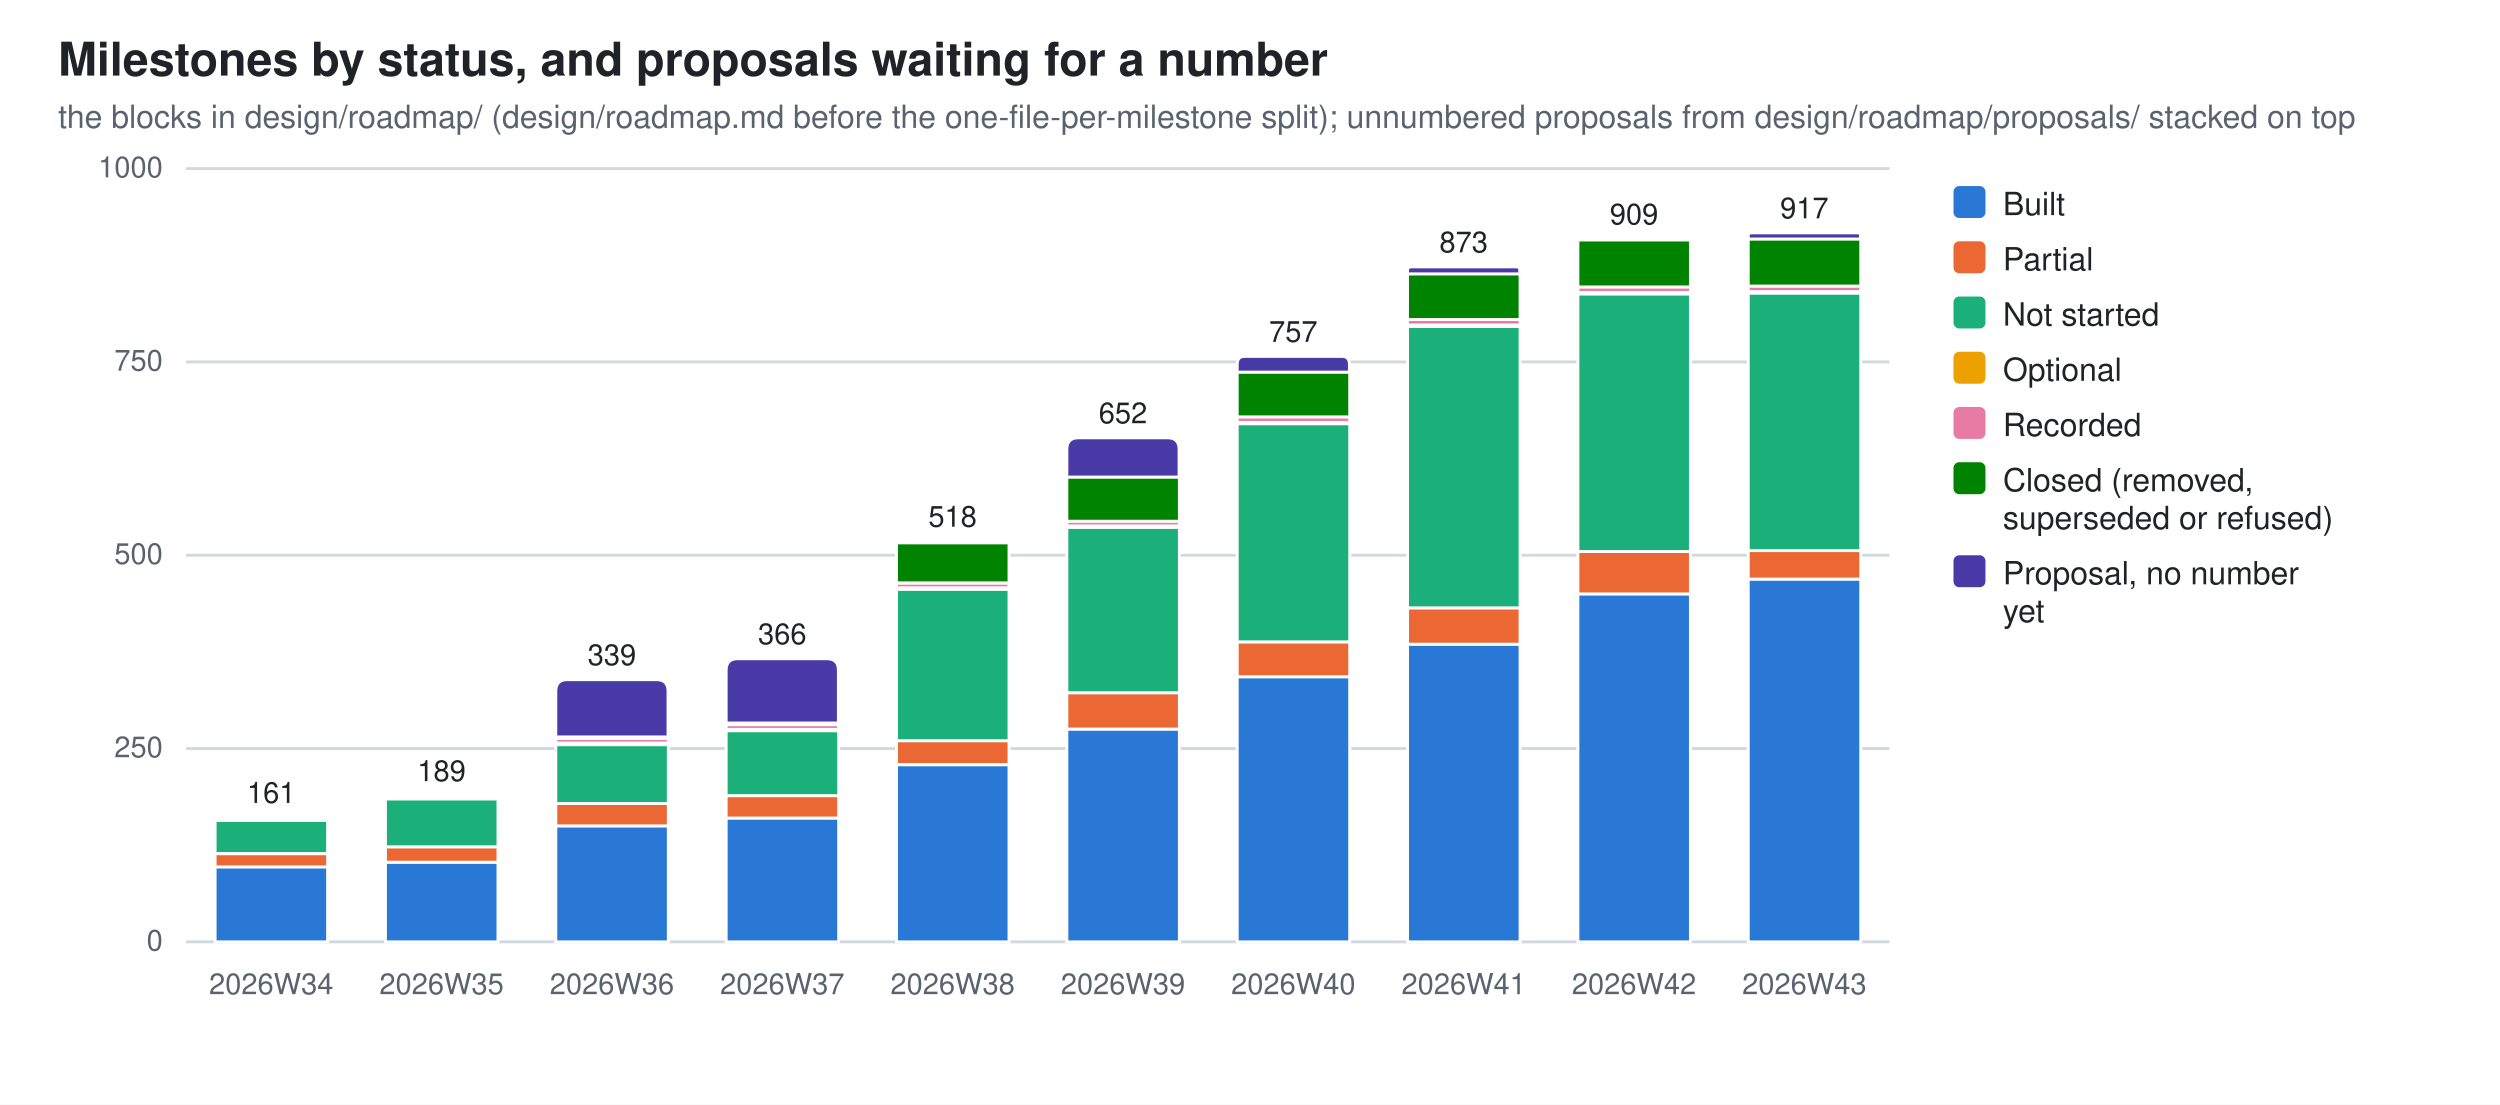
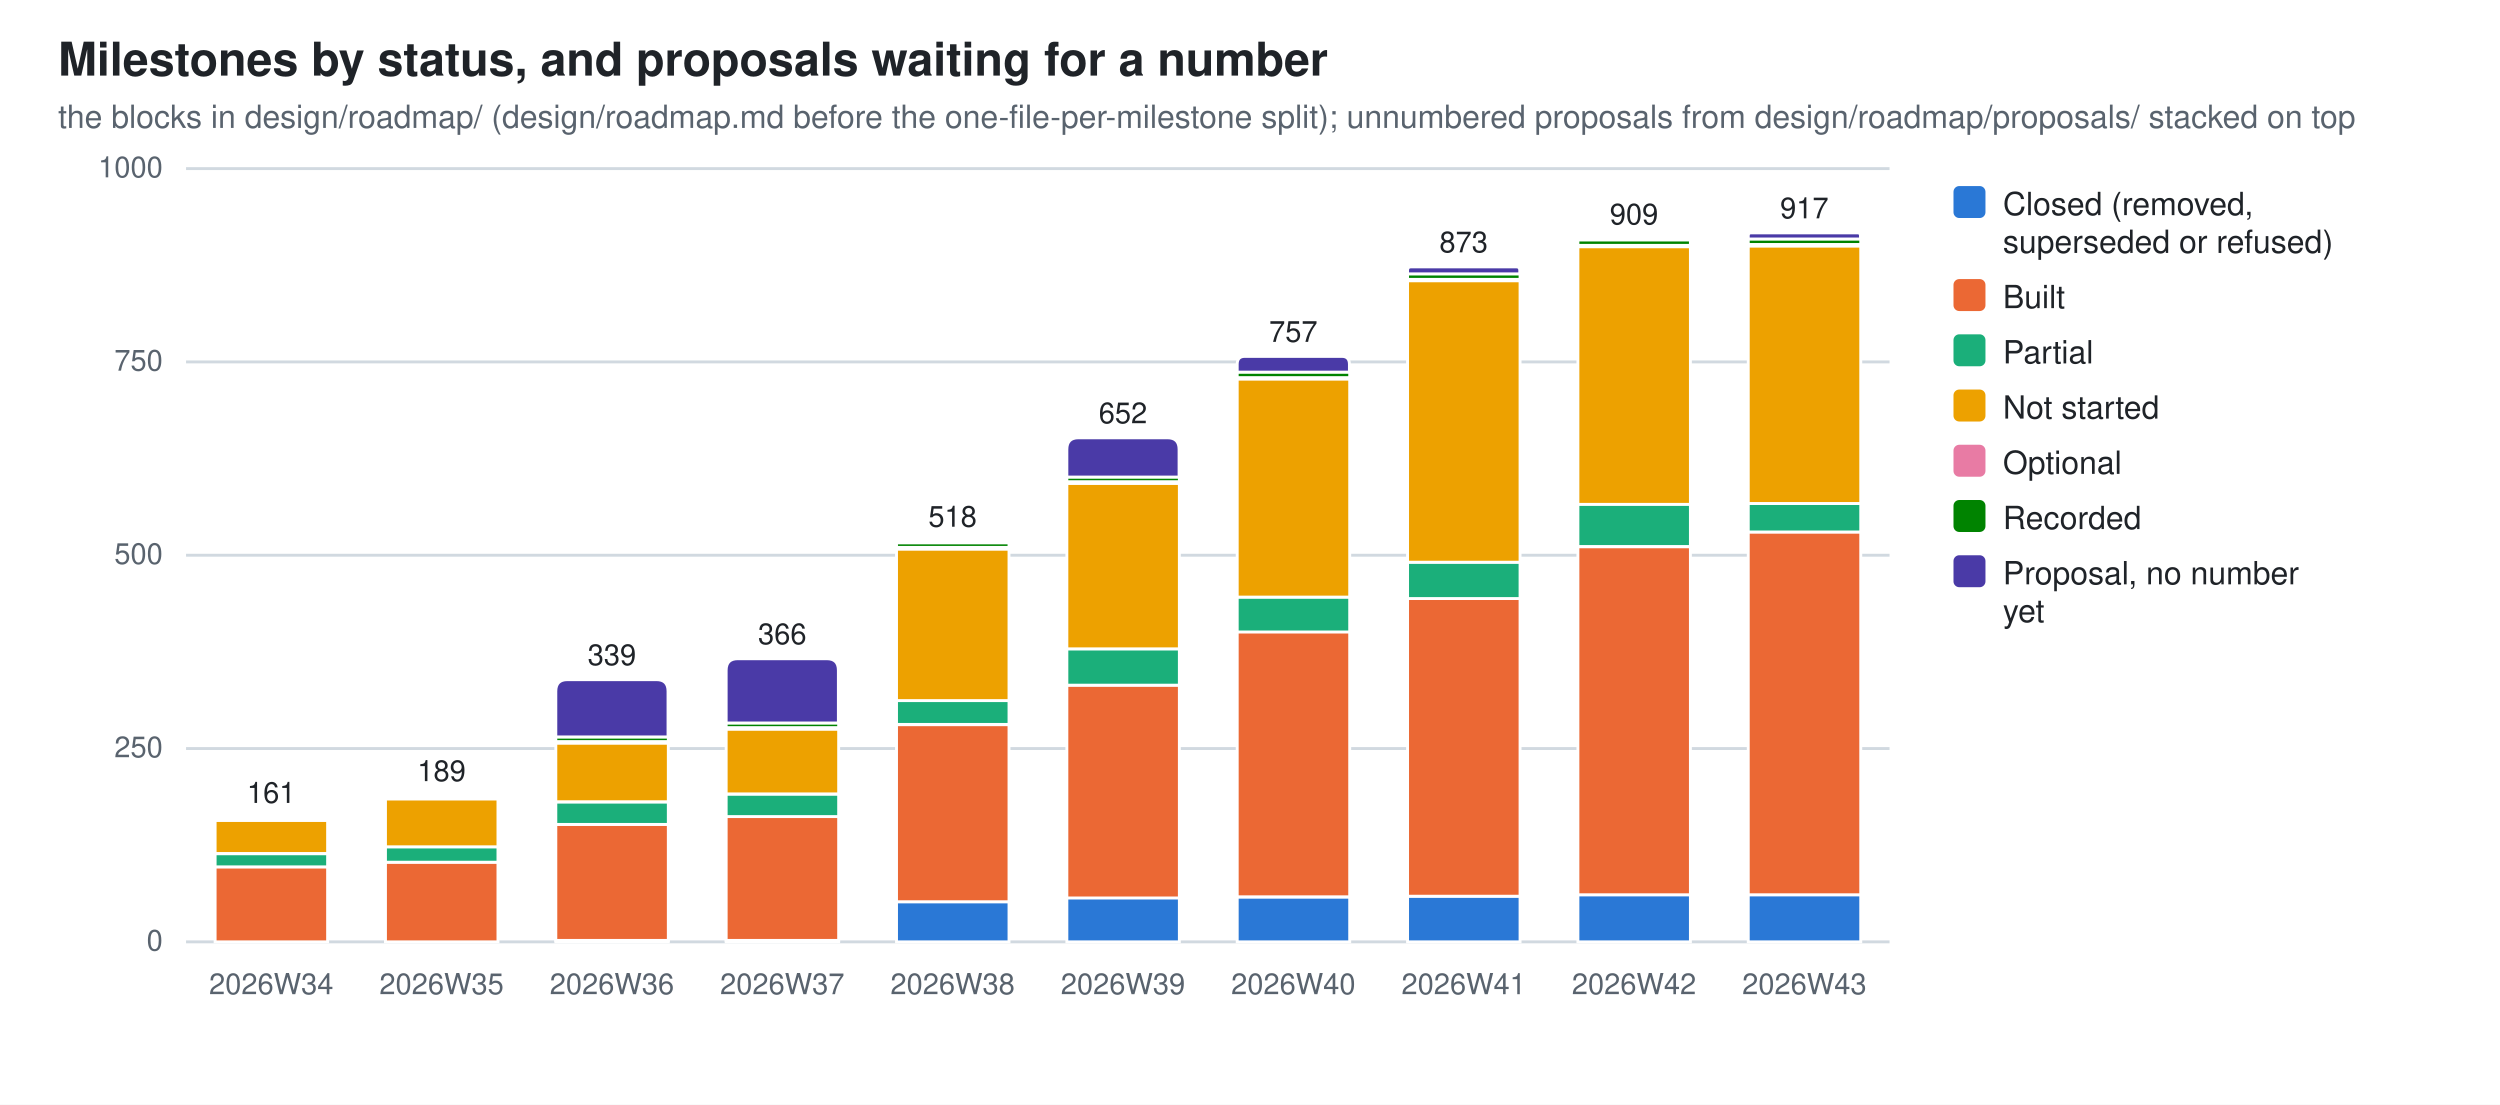
<svg xmlns="http://www.w3.org/2000/svg" width="860" height="380" viewBox="0 0 860 380" role="img" aria-label="Milestones by status, and proposals waiting for a number">
  <style>
  .bg{fill:#ffffff} .fg{fill:#1f2328} .mut{fill:#59636e} .grid{stroke:#d1d9e0}
  .seg{stroke:#ffffff;stroke-width:1}
  .val{paint-order:stroke;stroke:#ffffff;stroke-width:3px;stroke-linejoin:round}
  .s0{fill:#2a78d6}  .s1{fill:#eb6834}  .s2{fill:#1baf7a}  .s3{fill:#eda100}  .s4{fill:#e87ba4}  .s5{fill:#008300}  .s6{fill:#4a3aa7}
  @media (prefers-color-scheme: dark){
    .bg{fill:#0d1117} .fg{fill:#e6edf3} .mut{fill:#9198a1} .grid{stroke:#30363d}
    .seg{stroke:#0d1117} .val{stroke:#0d1117} .s0{fill:#3987e5} .s1{fill:#d95926} .s2{fill:#199e70} .s3{fill:#c98500} .s4{fill:#d55181} .s5{fill:#008300} .s6{fill:#9085e9}}
  text{font-family:-apple-system,BlinkMacSystemFont,"Segoe UI",Helvetica,Arial,sans-serif}
</style>
  <rect class="bg" width="860" height="380" />
  <text class="fg" x="20" y="26" font-size="16" font-weight="600">Milestones by status, and proposals waiting for a number</text>
  <text class="mut" x="20" y="44" font-size="11">the blocks in design/roadmap/ (design/roadmap.md before the one-file-per-milestone split); unnumbered proposals from design/roadmap/proposals/ stacked on top</text>
  <line class="grid" x1="64" y1="324.0" x2="650.0" y2="324.0" stroke-width="1" />
  <text class="mut" x="56" y="327.0" font-size="10" text-anchor="end">0</text>
  <line class="grid" x1="64" y1="257.5" x2="650.0" y2="257.5" stroke-width="1" />
  <text class="mut" x="56" y="260.5" font-size="10" text-anchor="end">250</text>
  <line class="grid" x1="64" y1="191.0" x2="650.0" y2="191.0" stroke-width="1" />
  <text class="mut" x="56" y="194.0" font-size="10" text-anchor="end">500</text>
  <line class="grid" x1="64" y1="124.5" x2="650.0" y2="124.5" stroke-width="1" />
  <text class="mut" x="56" y="127.5" font-size="10" text-anchor="end">750</text>
  <line class="grid" x1="64" y1="58.0" x2="650.0" y2="58.0" stroke-width="1" />
  <text class="mut" x="56" y="61.0" font-size="10" text-anchor="end">1000</text>
-   <rect class="seg s0" x="74.0" y="298.2" width="38.7" height="25.8" />
-   <rect class="seg s1" x="74.0" y="293.7" width="38.7" height="4.5" />
-   <rect class="seg s2" x="74.0" y="282.2" width="38.7" height="11.4" />
-   <rect class="seg s3" x="74.0" y="281.7" width="38.7" height="0.5" />
-   <path class="seg s4" d="M74.0,281.7 V281.4 Q74.0,281.2 74.2,281.2 H112.4 Q112.6,281.2 112.6,281.4 V281.7 Z" />
+   <rect class="seg s1" x="74.0" y="298.2" width="38.7" height="25.8" />
+   <rect class="seg s2" x="74.0" y="293.7" width="38.7" height="4.5" />
+   <rect class="seg s3" x="74.0" y="282.2" width="38.7" height="11.4" />
+   <rect class="seg s4" x="74.0" y="281.7" width="38.7" height="0.5" />
+   <path class="seg s5" d="M74.0,281.7 V281.4 Q74.0,281.2 74.2,281.2 H112.4 Q112.6,281.2 112.6,281.4 V281.7 Z" />
  <text class="mut" x="93.3" y="342" font-size="10" text-anchor="middle">2026W34</text>
  <text class="fg val" x="93.3" y="276.2" font-size="10" text-anchor="middle">161</text>
-   <rect class="seg s0" x="132.6" y="296.6" width="38.7" height="27.4" />
-   <rect class="seg s1" x="132.6" y="291.3" width="38.7" height="5.3" />
-   <rect class="seg s2" x="132.6" y="274.8" width="38.7" height="16.5" />
-   <rect class="seg s3" x="132.6" y="274.3" width="38.7" height="0.5" />
-   <path class="seg s4" d="M132.6,274.3 V274.0 Q132.6,273.7 132.8,273.7 H171.0 Q171.2,273.7 171.2,274.0 V274.3 Z" />
+   <rect class="seg s1" x="132.6" y="296.6" width="38.7" height="27.4" />
+   <rect class="seg s2" x="132.6" y="291.3" width="38.7" height="5.3" />
+   <rect class="seg s3" x="132.6" y="274.8" width="38.7" height="16.5" />
+   <rect class="seg s4" x="132.6" y="274.3" width="38.7" height="0.5" />
+   <path class="seg s5" d="M132.6,274.3 V274.0 Q132.6,273.7 132.8,273.7 H171.0 Q171.2,273.7 171.2,274.0 V274.3 Z" />
  <text class="mut" x="151.9" y="342" font-size="10" text-anchor="middle">2026W35</text>
  <text class="fg val" x="151.9" y="268.7" font-size="10" text-anchor="middle">189</text>
-   <rect class="seg s0" x="191.2" y="284.1" width="38.7" height="39.9" />
-   <rect class="seg s1" x="191.2" y="276.4" width="38.7" height="7.7" />
-   <rect class="seg s2" x="191.2" y="256.2" width="38.7" height="20.2" />
-   <rect class="seg s3" x="191.2" y="255.6" width="38.7" height="0.5" />
-   <rect class="seg s4" x="191.2" y="254.0" width="38.7" height="1.6" />
-   <rect class="seg s5" x="191.2" y="253.5" width="38.7" height="0.5" />
+   <rect class="seg s0" x="191.2" y="323.5" width="38.7" height="0.5" />
+   <rect class="seg s1" x="191.2" y="283.6" width="38.7" height="39.9" />
+   <rect class="seg s2" x="191.2" y="275.9" width="38.7" height="7.7" />
+   <rect class="seg s3" x="191.2" y="255.6" width="38.7" height="20.2" />
+   <rect class="seg s4" x="191.2" y="255.1" width="38.7" height="0.5" />
+   <rect class="seg s5" x="191.2" y="253.5" width="38.7" height="1.6" />
  <path class="seg s6" d="M191.2,253.5 V237.8 Q191.2,233.8 195.2,233.8 H225.8 Q229.8,233.8 229.8,237.8 V253.5 Z" />
  <text class="mut" x="210.5" y="342" font-size="10" text-anchor="middle">2026W36</text>
  <text class="fg val" x="210.5" y="228.8" font-size="10" text-anchor="middle">339</text>
-   <rect class="seg s0" x="249.8" y="281.4" width="38.7" height="42.6" />
-   <rect class="seg s1" x="249.8" y="273.7" width="38.7" height="7.7" />
-   <rect class="seg s2" x="249.8" y="251.4" width="38.7" height="22.3" />
-   <rect class="seg s3" x="249.8" y="250.8" width="38.7" height="0.5" />
-   <rect class="seg s4" x="249.8" y="249.3" width="38.7" height="1.6" />
-   <rect class="seg s5" x="249.8" y="248.7" width="38.7" height="0.5" />
+   <rect class="seg s0" x="249.8" y="323.5" width="38.7" height="0.5" />
+   <rect class="seg s1" x="249.8" y="280.9" width="38.7" height="42.6" />
+   <rect class="seg s2" x="249.8" y="273.2" width="38.7" height="7.7" />
+   <rect class="seg s3" x="249.8" y="250.8" width="38.7" height="22.3" />
+   <rect class="seg s4" x="249.8" y="250.3" width="38.7" height="0.5" />
+   <rect class="seg s5" x="249.8" y="248.7" width="38.7" height="1.6" />
  <path class="seg s6" d="M249.8,248.7 V230.6 Q249.8,226.6 253.8,226.6 H284.4 Q288.4,226.6 288.4,230.6 V248.7 Z" />
  <text class="mut" x="269.1" y="342" font-size="10" text-anchor="middle">2026W37</text>
  <text class="fg val" x="269.1" y="221.6" font-size="10" text-anchor="middle">366</text>
-   <rect class="seg s0" x="308.4" y="263.1" width="38.7" height="60.9" />
-   <rect class="seg s1" x="308.4" y="254.8" width="38.7" height="8.2" />
-   <rect class="seg s2" x="308.4" y="202.7" width="38.7" height="52.1" />
-   <rect class="seg s3" x="308.4" y="202.2" width="38.7" height="0.5" />
-   <rect class="seg s4" x="308.4" y="200.6" width="38.7" height="1.6" />
-   <rect class="seg s5" x="308.4" y="186.7" width="38.7" height="13.8" />
+   <rect class="seg s0" x="308.4" y="310.2" width="38.7" height="13.8" />
+   <rect class="seg s1" x="308.4" y="249.3" width="38.7" height="60.9" />
+   <rect class="seg s2" x="308.4" y="241.0" width="38.7" height="8.2" />
+   <rect class="seg s3" x="308.4" y="188.9" width="38.7" height="52.1" />
+   <rect class="seg s4" x="308.4" y="188.3" width="38.7" height="0.5" />
+   <rect class="seg s5" x="308.4" y="186.7" width="38.7" height="1.6" />
  <path class="seg s6" d="M308.4,186.7 V186.5 Q308.4,186.2 308.6,186.2 H346.8 Q347.0,186.2 347.0,186.5 V186.7 Z" />
  <text class="mut" x="327.7" y="342" font-size="10" text-anchor="middle">2026W38</text>
  <text class="fg val" x="327.7" y="181.2" font-size="10" text-anchor="middle">518</text>
-   <rect class="seg s0" x="367.0" y="250.8" width="38.7" height="73.2" />
-   <rect class="seg s1" x="367.0" y="238.3" width="38.7" height="12.5" />
-   <rect class="seg s2" x="367.0" y="181.4" width="38.7" height="56.9" />
-   <rect class="seg s3" x="367.0" y="180.9" width="38.7" height="0.5" />
-   <rect class="seg s4" x="367.0" y="179.3" width="38.7" height="1.6" />
-   <rect class="seg s5" x="367.0" y="164.1" width="38.7" height="15.2" />
+   <rect class="seg s0" x="367.0" y="308.8" width="38.7" height="15.2" />
+   <rect class="seg s1" x="367.0" y="235.7" width="38.7" height="73.2" />
+   <rect class="seg s2" x="367.0" y="223.2" width="38.7" height="12.5" />
+   <rect class="seg s3" x="367.0" y="166.3" width="38.7" height="56.9" />
+   <rect class="seg s4" x="367.0" y="165.7" width="38.7" height="0.5" />
+   <rect class="seg s5" x="367.0" y="164.1" width="38.7" height="1.6" />
  <path class="seg s6" d="M367.0,164.1 V154.6 Q367.0,150.6 371.0,150.6 H401.6 Q405.6,150.6 405.6,154.6 V164.1 Z" />
  <text class="mut" x="386.3" y="342" font-size="10" text-anchor="middle">2026W39</text>
  <text class="fg val" x="386.3" y="145.6" font-size="10" text-anchor="middle">652</text>
-   <rect class="seg s0" x="425.6" y="232.8" width="38.7" height="91.2" />
-   <rect class="seg s1" x="425.6" y="220.8" width="38.7" height="12.0" />
-   <rect class="seg s2" x="425.6" y="145.8" width="38.7" height="75.0" />
-   <rect class="seg s3" x="425.6" y="145.2" width="38.7" height="0.5" />
-   <rect class="seg s4" x="425.6" y="143.4" width="38.7" height="1.9" />
-   <rect class="seg s5" x="425.6" y="128.0" width="38.7" height="15.4" />
+   <rect class="seg s0" x="425.6" y="308.6" width="38.7" height="15.4" />
+   <rect class="seg s1" x="425.6" y="217.3" width="38.7" height="91.2" />
+   <rect class="seg s2" x="425.6" y="205.4" width="38.7" height="12.0" />
+   <rect class="seg s3" x="425.6" y="130.4" width="38.7" height="75.0" />
+   <rect class="seg s4" x="425.6" y="129.8" width="38.7" height="0.5" />
+   <rect class="seg s5" x="425.6" y="128.0" width="38.7" height="1.9" />
  <path class="seg s6" d="M425.6,128.0 V125.3 Q425.6,122.6 428.2,122.6 H461.6 Q464.2,122.6 464.2,125.3 V128.0 Z" />
  <text class="mut" x="444.9" y="342" font-size="10" text-anchor="middle">2026W40</text>
  <text class="fg val" x="444.9" y="117.6" font-size="10" text-anchor="middle">757</text>
-   <rect class="seg s0" x="484.2" y="221.6" width="38.7" height="102.4" />
-   <rect class="seg s1" x="484.2" y="209.1" width="38.7" height="12.5" />
-   <rect class="seg s2" x="484.2" y="112.3" width="38.7" height="96.8" />
-   <rect class="seg s3" x="484.2" y="111.7" width="38.7" height="0.5" />
-   <rect class="seg s4" x="484.2" y="109.9" width="38.7" height="1.9" />
-   <rect class="seg s5" x="484.2" y="94.2" width="38.7" height="15.7" />
+   <rect class="seg s0" x="484.2" y="308.3" width="38.7" height="15.7" />
+   <rect class="seg s1" x="484.2" y="205.9" width="38.7" height="102.4" />
+   <rect class="seg s2" x="484.2" y="193.4" width="38.7" height="12.5" />
+   <rect class="seg s3" x="484.2" y="96.6" width="38.7" height="96.8" />
+   <rect class="seg s4" x="484.2" y="96.0" width="38.7" height="0.5" />
+   <rect class="seg s5" x="484.2" y="94.2" width="38.7" height="1.9" />
  <path class="seg s6" d="M484.2,94.2 V93.0 Q484.2,91.8 485.4,91.8 H521.6 Q522.8,91.8 522.8,93.0 V94.2 Z" />
  <text class="mut" x="503.5" y="342" font-size="10" text-anchor="middle">2026W41</text>
  <text class="fg val" x="503.5" y="86.8" font-size="10" text-anchor="middle">873</text>
-   <rect class="seg s0" x="542.8" y="204.3" width="38.7" height="119.7" />
-   <rect class="seg s1" x="542.8" y="189.7" width="38.7" height="14.6" />
-   <rect class="seg s2" x="542.8" y="101.1" width="38.7" height="88.6" />
-   <rect class="seg s3" x="542.8" y="100.6" width="38.7" height="0.5" />
-   <rect class="seg s4" x="542.8" y="98.7" width="38.7" height="1.9" />
-   <rect class="seg s5" x="542.8" y="82.5" width="38.7" height="16.2" />
+   <rect class="seg s0" x="542.8" y="307.8" width="38.7" height="16.2" />
+   <rect class="seg s1" x="542.8" y="188.1" width="38.7" height="119.7" />
+   <rect class="seg s2" x="542.8" y="173.4" width="38.7" height="14.6" />
+   <rect class="seg s3" x="542.8" y="84.9" width="38.7" height="88.6" />
+   <rect class="seg s4" x="542.8" y="84.3" width="38.7" height="0.5" />
+   <rect class="seg s5" x="542.8" y="82.5" width="38.7" height="1.9" />
  <path class="seg s6" d="M542.8,82.5 V82.3 Q542.8,82.2 542.9,82.2 H581.3 Q581.4,82.2 581.4,82.3 V82.5 Z" />
  <text class="mut" x="562.1" y="342" font-size="10" text-anchor="middle">2026W42</text>
  <text class="fg val" x="562.1" y="77.2" font-size="10" text-anchor="middle">909</text>
-   <rect class="seg s0" x="601.4" y="199.2" width="38.7" height="124.8" />
-   <rect class="seg s1" x="601.4" y="189.4" width="38.7" height="9.8" />
-   <rect class="seg s2" x="601.4" y="100.8" width="38.7" height="88.6" />
-   <rect class="seg s3" x="601.4" y="100.3" width="38.7" height="0.5" />
-   <rect class="seg s4" x="601.4" y="98.4" width="38.7" height="1.9" />
-   <rect class="seg s5" x="601.4" y="82.2" width="38.7" height="16.2" />
+   <rect class="seg s0" x="601.4" y="307.8" width="38.7" height="16.2" />
+   <rect class="seg s1" x="601.4" y="183.0" width="38.7" height="124.8" />
+   <rect class="seg s2" x="601.4" y="173.2" width="38.7" height="9.8" />
+   <rect class="seg s3" x="601.4" y="84.6" width="38.7" height="88.6" />
+   <rect class="seg s4" x="601.4" y="84.1" width="38.7" height="0.5" />
+   <rect class="seg s5" x="601.4" y="82.2" width="38.7" height="1.9" />
  <path class="seg s6" d="M601.4,82.2 V81.1 Q601.4,80.1 602.4,80.1 H639.0 Q640.0,80.1 640.0,81.1 V82.2 Z" />
  <text class="mut" x="620.7" y="342" font-size="10" text-anchor="middle">2026W43</text>
  <text class="fg val" x="620.7" y="75.1" font-size="10" text-anchor="middle">917</text>
  <rect class="s0" x="672" y="64" width="11" height="11" rx="2" />
  <text class="fg" y="74" font-size="11">
+     <tspan x="689" dy="0">Closed (removed,</tspan>
+     <tspan x="689" dy="13">superseded or refused)</tspan>
+   </text>
+   <rect class="s1" x="672" y="96" width="11" height="11" rx="2" />
+   <text class="fg" y="106" font-size="11">
    <tspan x="689" dy="0">Built</tspan>
  </text>
-   <rect class="s1" x="672" y="83" width="11" height="11" rx="2" />
-   <text class="fg" y="93" font-size="11">
+   <rect class="s2" x="672" y="115" width="11" height="11" rx="2" />
+   <text class="fg" y="125" font-size="11">
    <tspan x="689" dy="0">Partial</tspan>
  </text>
-   <rect class="s2" x="672" y="102" width="11" height="11" rx="2" />
-   <text class="fg" y="112" font-size="11">
+   <rect class="s3" x="672" y="134" width="11" height="11" rx="2" />
+   <text class="fg" y="144" font-size="11">
    <tspan x="689" dy="0">Not started</tspan>
  </text>
-   <rect class="s3" x="672" y="121" width="11" height="11" rx="2" />
-   <text class="fg" y="131" font-size="11">
+   <rect class="s4" x="672" y="153" width="11" height="11" rx="2" />
+   <text class="fg" y="163" font-size="11">
    <tspan x="689" dy="0">Optional</tspan>
  </text>
-   <rect class="s4" x="672" y="140" width="11" height="11" rx="2" />
-   <text class="fg" y="150" font-size="11">
+   <rect class="s5" x="672" y="172" width="11" height="11" rx="2" />
+   <text class="fg" y="182" font-size="11">
    <tspan x="689" dy="0">Recorded</tspan>
-   </text>
-   <rect class="s5" x="672" y="159" width="11" height="11" rx="2" />
-   <text class="fg" y="169" font-size="11">
-     <tspan x="689" dy="0">Closed (removed,</tspan>
-     <tspan x="689" dy="13">superseded or refused)</tspan>
  </text>
  <rect class="s6" x="672" y="191" width="11" height="11" rx="2" />
  <text class="fg" y="201" font-size="11">
    <tspan x="689" dy="0">Proposal, no number</tspan>
    <tspan x="689" dy="13">yet</tspan>
  </text>
</svg>
